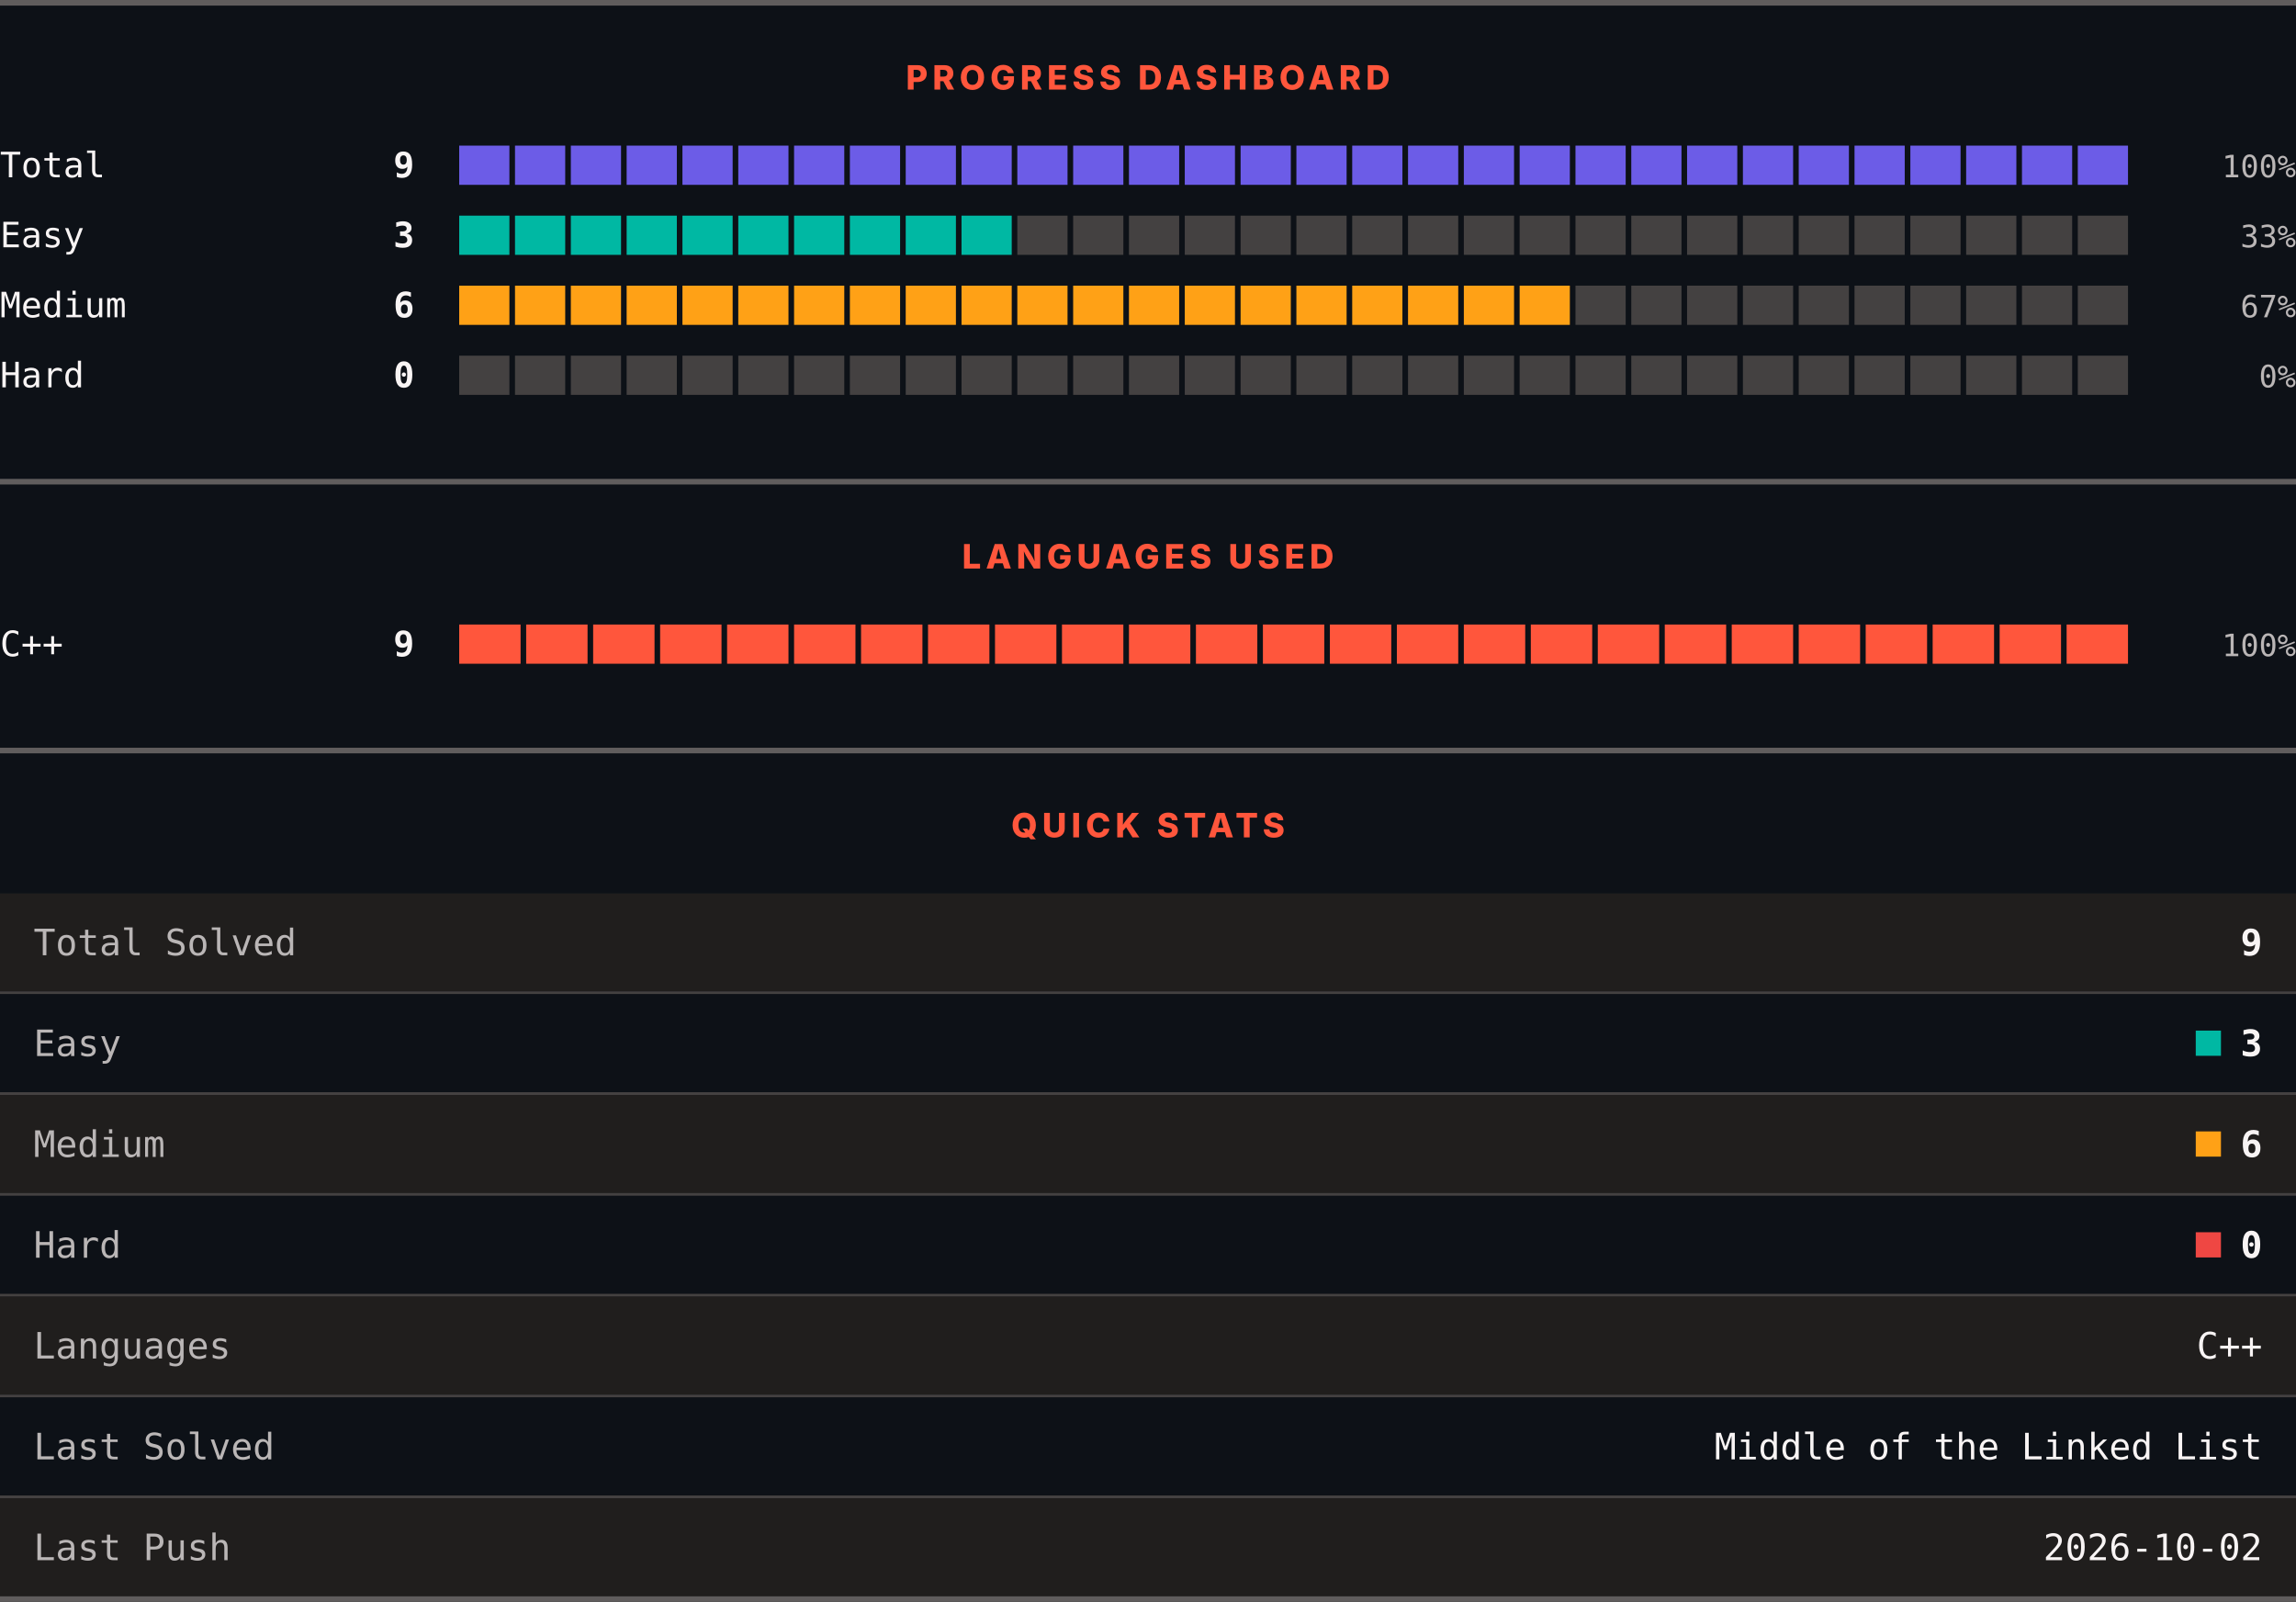
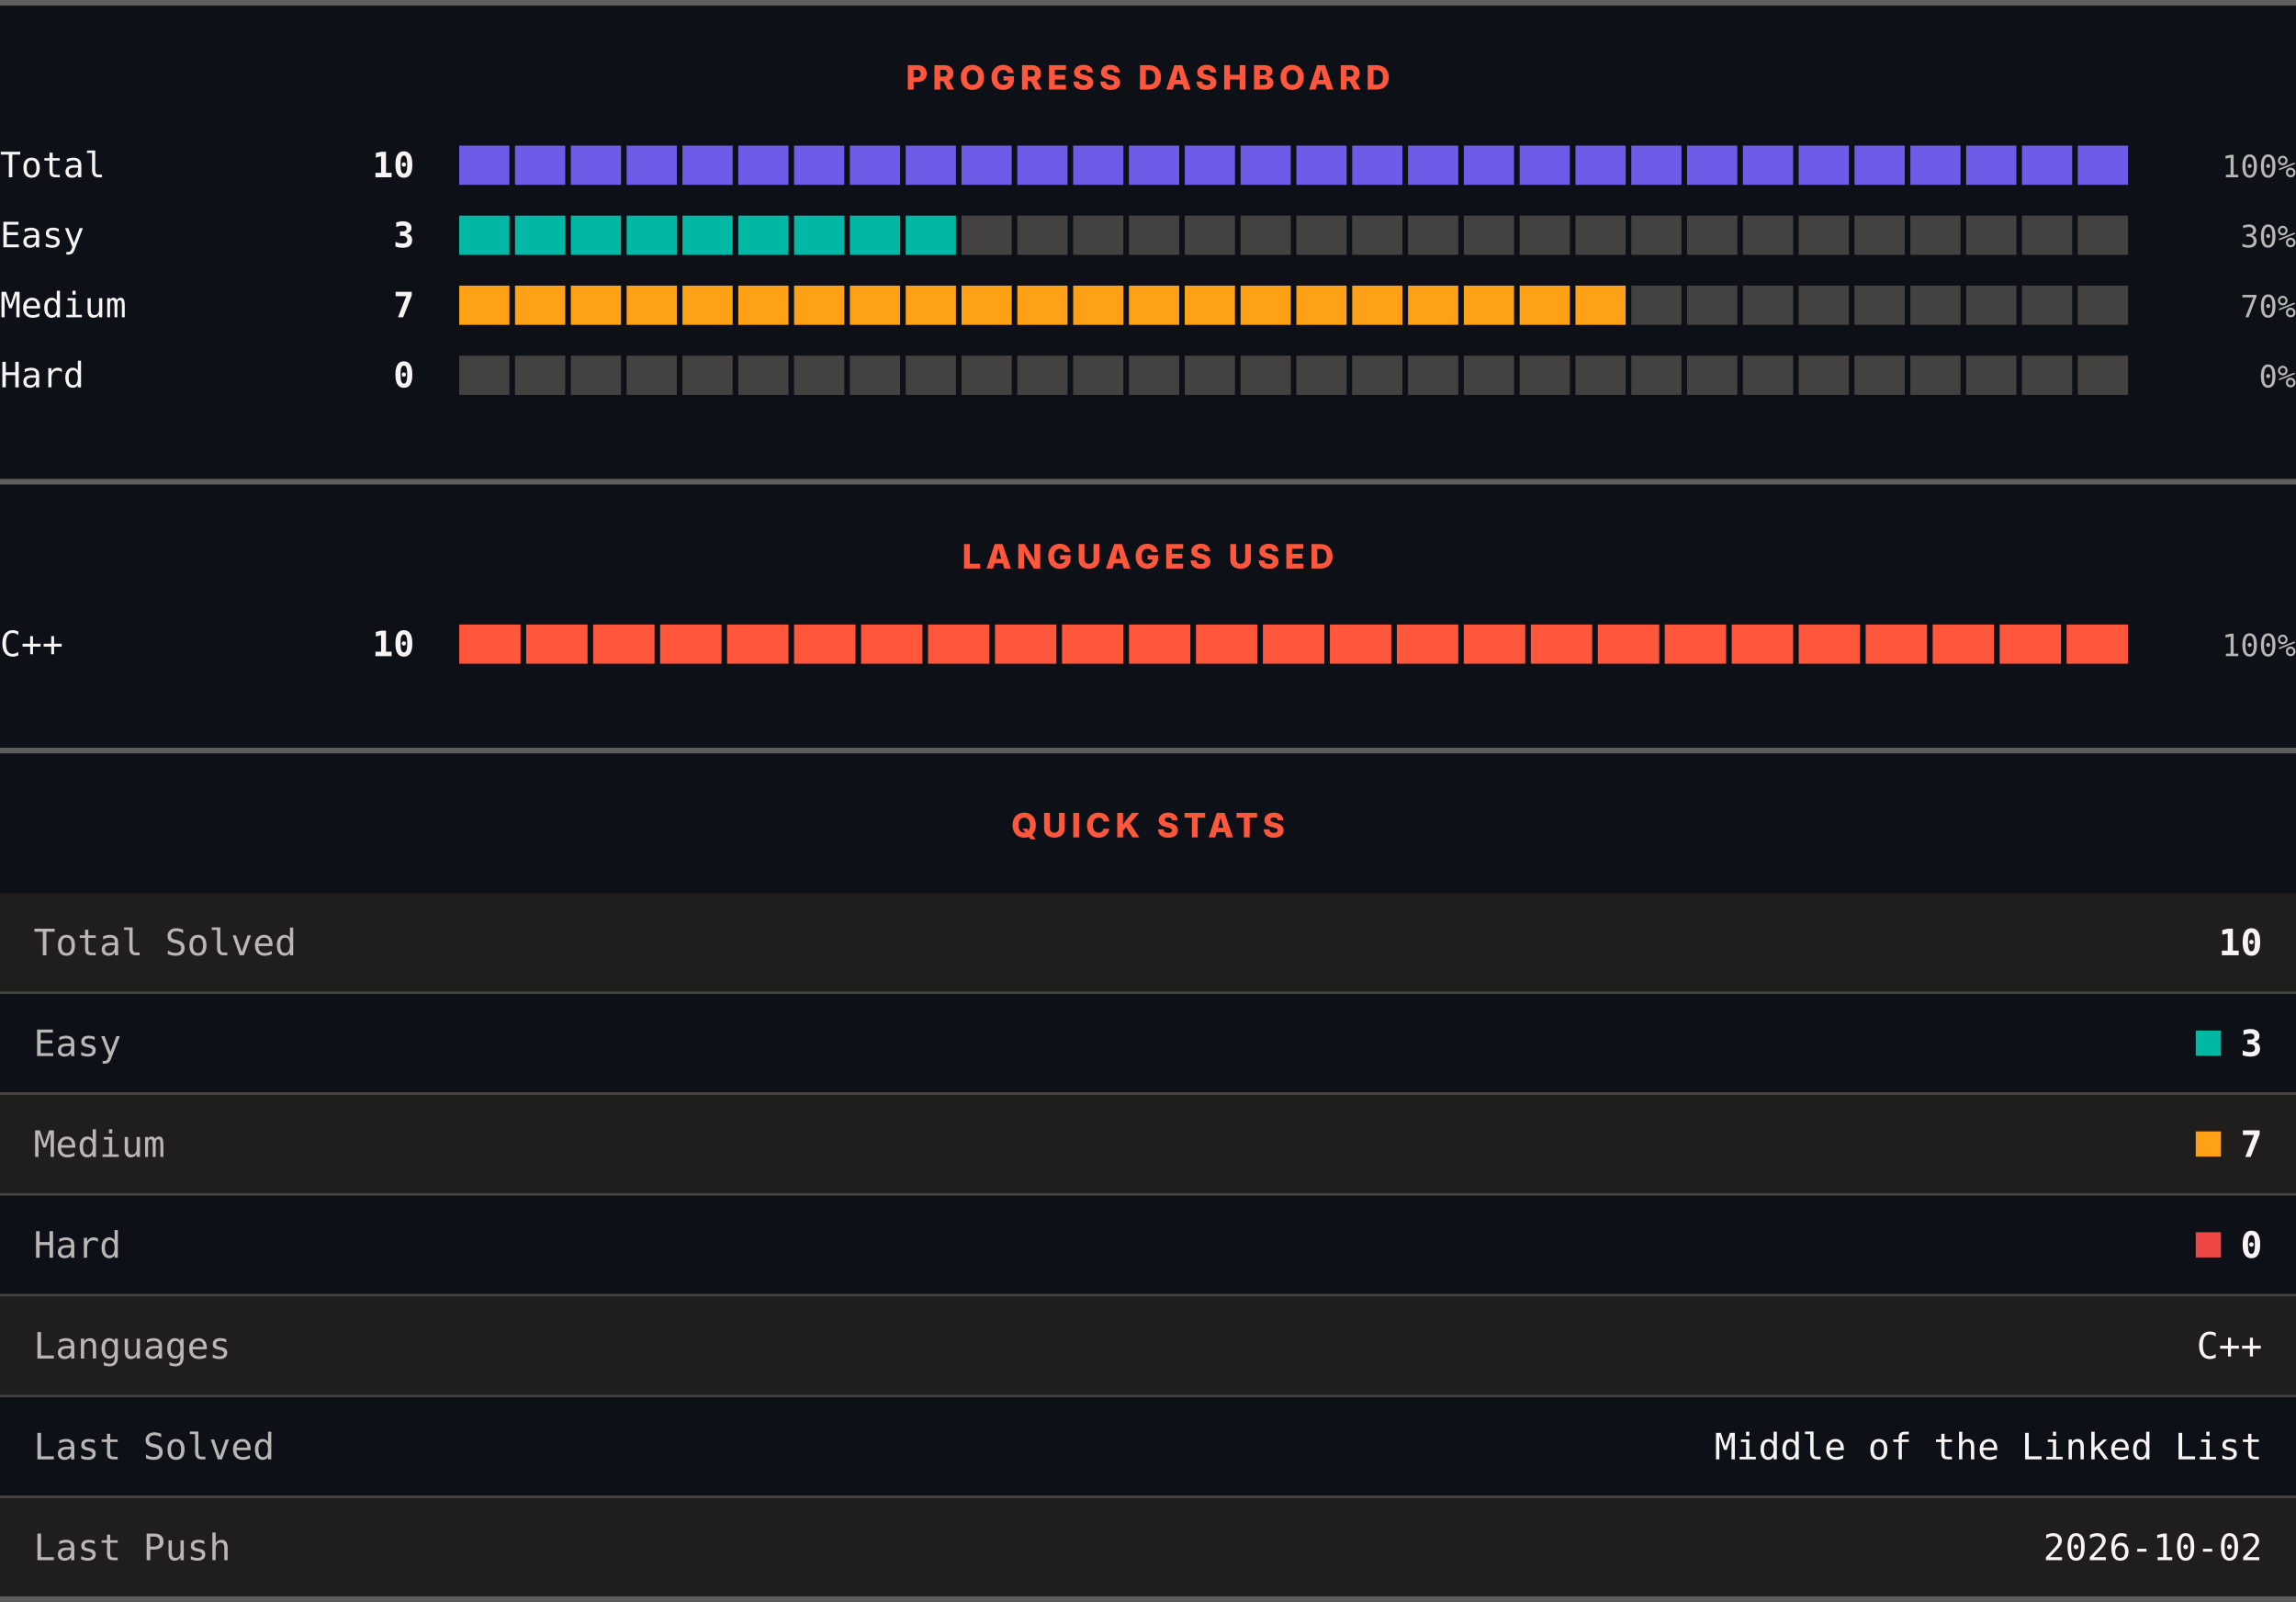
<svg xmlns="http://www.w3.org/2000/svg" width="820" height="572" viewBox="0 0 820 572" role="img" aria-label="LeetCode progress, languages and quick stats">
  <rect width="820" height="572" fill="#0d1117" />
  <rect x="0" y="0" width="820" height="2" fill="#605d5d" />
  <text x="410" y="32" text-anchor="middle" font-family="Archivo, system-ui, -apple-system, Segoe UI, sans-serif" font-size="12" font-weight="800" letter-spacing="1.68" fill="#ff563c">PROGRESS DASHBOARD</text>
  <text x="0" y="63.3" font-family="ui-monospace, SFMono-Regular, Menlo, Consolas, monospace" font-size="12.5" fill="#f8f4f4">Total</text>
-   <text x="148" y="63.3" text-anchor="end" font-family="ui-monospace, SFMono-Regular, Menlo, Consolas, monospace" font-size="12.5" font-weight="700" fill="#f8f4f4">9</text>
+   <text x="148" y="63.3" text-anchor="end" font-family="ui-monospace, SFMono-Regular, Menlo, Consolas, monospace" font-size="12.5" font-weight="700" fill="#f8f4f4">10</text>
  <rect x="164.00" y="52" width="17.93" height="14" fill="#6c5ce7" />
  <rect x="183.93" y="52" width="17.93" height="14" fill="#6c5ce7" />
  <rect x="203.87" y="52" width="17.93" height="14" fill="#6c5ce7" />
  <rect x="223.80" y="52" width="17.93" height="14" fill="#6c5ce7" />
  <rect x="243.73" y="52" width="17.93" height="14" fill="#6c5ce7" />
  <rect x="263.67" y="52" width="17.93" height="14" fill="#6c5ce7" />
  <rect x="283.60" y="52" width="17.93" height="14" fill="#6c5ce7" />
  <rect x="303.53" y="52" width="17.93" height="14" fill="#6c5ce7" />
  <rect x="323.47" y="52" width="17.93" height="14" fill="#6c5ce7" />
  <rect x="343.40" y="52" width="17.93" height="14" fill="#6c5ce7" />
  <rect x="363.33" y="52" width="17.93" height="14" fill="#6c5ce7" />
  <rect x="383.27" y="52" width="17.93" height="14" fill="#6c5ce7" />
  <rect x="403.20" y="52" width="17.93" height="14" fill="#6c5ce7" />
  <rect x="423.13" y="52" width="17.93" height="14" fill="#6c5ce7" />
  <rect x="443.07" y="52" width="17.93" height="14" fill="#6c5ce7" />
  <rect x="463.00" y="52" width="17.93" height="14" fill="#6c5ce7" />
  <rect x="482.93" y="52" width="17.93" height="14" fill="#6c5ce7" />
  <rect x="502.87" y="52" width="17.93" height="14" fill="#6c5ce7" />
  <rect x="522.80" y="52" width="17.93" height="14" fill="#6c5ce7" />
  <rect x="542.73" y="52" width="17.93" height="14" fill="#6c5ce7" />
  <rect x="562.67" y="52" width="17.93" height="14" fill="#6c5ce7" />
  <rect x="582.60" y="52" width="17.93" height="14" fill="#6c5ce7" />
  <rect x="602.53" y="52" width="17.93" height="14" fill="#6c5ce7" />
  <rect x="622.47" y="52" width="17.93" height="14" fill="#6c5ce7" />
  <rect x="642.40" y="52" width="17.93" height="14" fill="#6c5ce7" />
  <rect x="662.33" y="52" width="17.93" height="14" fill="#6c5ce7" />
  <rect x="682.27" y="52" width="17.93" height="14" fill="#6c5ce7" />
  <rect x="702.20" y="52" width="17.93" height="14" fill="#6c5ce7" />
  <rect x="722.13" y="52" width="17.93" height="14" fill="#6c5ce7" />
  <rect x="742.07" y="52" width="17.93" height="14" fill="#6c5ce7" />
  <text x="820" y="63.3" text-anchor="end" font-family="ui-monospace, SFMono-Regular, Menlo, Consolas, monospace" font-size="11" fill="#bab6b6">100%</text>
  <text x="0" y="88.3" font-family="ui-monospace, SFMono-Regular, Menlo, Consolas, monospace" font-size="12.5" fill="#f8f4f4">Easy</text>
  <text x="148" y="88.3" text-anchor="end" font-family="ui-monospace, SFMono-Regular, Menlo, Consolas, monospace" font-size="12.5" font-weight="700" fill="#f8f4f4">3</text>
  <rect x="164.00" y="77" width="17.93" height="14" fill="#00b8a3" />
  <rect x="183.93" y="77" width="17.93" height="14" fill="#00b8a3" />
  <rect x="203.87" y="77" width="17.93" height="14" fill="#00b8a3" />
  <rect x="223.80" y="77" width="17.93" height="14" fill="#00b8a3" />
  <rect x="243.73" y="77" width="17.93" height="14" fill="#00b8a3" />
  <rect x="263.67" y="77" width="17.93" height="14" fill="#00b8a3" />
  <rect x="283.60" y="77" width="17.93" height="14" fill="#00b8a3" />
  <rect x="303.53" y="77" width="17.93" height="14" fill="#00b8a3" />
  <rect x="323.47" y="77" width="17.93" height="14" fill="#00b8a3" />
-   <rect x="343.40" y="77" width="17.93" height="14" fill="#00b8a3" />
+   <rect x="343.40" y="77" width="17.93" height="14" fill="#444141" />
  <rect x="363.33" y="77" width="17.93" height="14" fill="#444141" />
  <rect x="383.27" y="77" width="17.93" height="14" fill="#444141" />
  <rect x="403.20" y="77" width="17.93" height="14" fill="#444141" />
  <rect x="423.13" y="77" width="17.93" height="14" fill="#444141" />
  <rect x="443.07" y="77" width="17.93" height="14" fill="#444141" />
  <rect x="463.00" y="77" width="17.93" height="14" fill="#444141" />
  <rect x="482.93" y="77" width="17.93" height="14" fill="#444141" />
  <rect x="502.87" y="77" width="17.93" height="14" fill="#444141" />
  <rect x="522.80" y="77" width="17.93" height="14" fill="#444141" />
  <rect x="542.73" y="77" width="17.93" height="14" fill="#444141" />
  <rect x="562.67" y="77" width="17.93" height="14" fill="#444141" />
  <rect x="582.60" y="77" width="17.93" height="14" fill="#444141" />
  <rect x="602.53" y="77" width="17.93" height="14" fill="#444141" />
  <rect x="622.47" y="77" width="17.93" height="14" fill="#444141" />
  <rect x="642.40" y="77" width="17.93" height="14" fill="#444141" />
  <rect x="662.33" y="77" width="17.93" height="14" fill="#444141" />
  <rect x="682.27" y="77" width="17.93" height="14" fill="#444141" />
  <rect x="702.20" y="77" width="17.93" height="14" fill="#444141" />
  <rect x="722.13" y="77" width="17.93" height="14" fill="#444141" />
  <rect x="742.07" y="77" width="17.93" height="14" fill="#444141" />
-   <text x="820" y="88.3" text-anchor="end" font-family="ui-monospace, SFMono-Regular, Menlo, Consolas, monospace" font-size="11" fill="#bab6b6">33%</text>
+   <text x="820" y="88.3" text-anchor="end" font-family="ui-monospace, SFMono-Regular, Menlo, Consolas, monospace" font-size="11" fill="#bab6b6">30%</text>
  <text x="0" y="113.3" font-family="ui-monospace, SFMono-Regular, Menlo, Consolas, monospace" font-size="12.5" fill="#f8f4f4">Medium</text>
-   <text x="148" y="113.3" text-anchor="end" font-family="ui-monospace, SFMono-Regular, Menlo, Consolas, monospace" font-size="12.5" font-weight="700" fill="#f8f4f4">6</text>
+   <text x="148" y="113.3" text-anchor="end" font-family="ui-monospace, SFMono-Regular, Menlo, Consolas, monospace" font-size="12.5" font-weight="700" fill="#f8f4f4">7</text>
  <rect x="164.00" y="102" width="17.93" height="14" fill="#ffa116" />
  <rect x="183.93" y="102" width="17.93" height="14" fill="#ffa116" />
  <rect x="203.87" y="102" width="17.93" height="14" fill="#ffa116" />
  <rect x="223.80" y="102" width="17.93" height="14" fill="#ffa116" />
  <rect x="243.73" y="102" width="17.93" height="14" fill="#ffa116" />
  <rect x="263.67" y="102" width="17.93" height="14" fill="#ffa116" />
  <rect x="283.60" y="102" width="17.93" height="14" fill="#ffa116" />
  <rect x="303.53" y="102" width="17.93" height="14" fill="#ffa116" />
  <rect x="323.47" y="102" width="17.93" height="14" fill="#ffa116" />
  <rect x="343.40" y="102" width="17.93" height="14" fill="#ffa116" />
  <rect x="363.33" y="102" width="17.93" height="14" fill="#ffa116" />
  <rect x="383.27" y="102" width="17.93" height="14" fill="#ffa116" />
  <rect x="403.20" y="102" width="17.93" height="14" fill="#ffa116" />
  <rect x="423.13" y="102" width="17.93" height="14" fill="#ffa116" />
  <rect x="443.07" y="102" width="17.93" height="14" fill="#ffa116" />
  <rect x="463.00" y="102" width="17.93" height="14" fill="#ffa116" />
  <rect x="482.93" y="102" width="17.93" height="14" fill="#ffa116" />
  <rect x="502.87" y="102" width="17.93" height="14" fill="#ffa116" />
  <rect x="522.80" y="102" width="17.93" height="14" fill="#ffa116" />
  <rect x="542.73" y="102" width="17.93" height="14" fill="#ffa116" />
-   <rect x="562.67" y="102" width="17.93" height="14" fill="#444141" />
+   <rect x="562.67" y="102" width="17.93" height="14" fill="#ffa116" />
  <rect x="582.60" y="102" width="17.93" height="14" fill="#444141" />
  <rect x="602.53" y="102" width="17.93" height="14" fill="#444141" />
  <rect x="622.47" y="102" width="17.93" height="14" fill="#444141" />
  <rect x="642.40" y="102" width="17.93" height="14" fill="#444141" />
  <rect x="662.33" y="102" width="17.93" height="14" fill="#444141" />
  <rect x="682.27" y="102" width="17.93" height="14" fill="#444141" />
  <rect x="702.20" y="102" width="17.93" height="14" fill="#444141" />
  <rect x="722.13" y="102" width="17.93" height="14" fill="#444141" />
  <rect x="742.07" y="102" width="17.93" height="14" fill="#444141" />
-   <text x="820" y="113.3" text-anchor="end" font-family="ui-monospace, SFMono-Regular, Menlo, Consolas, monospace" font-size="11" fill="#bab6b6">67%</text>
+   <text x="820" y="113.3" text-anchor="end" font-family="ui-monospace, SFMono-Regular, Menlo, Consolas, monospace" font-size="11" fill="#bab6b6">70%</text>
  <text x="0" y="138.3" font-family="ui-monospace, SFMono-Regular, Menlo, Consolas, monospace" font-size="12.5" fill="#f8f4f4">Hard</text>
  <text x="148" y="138.3" text-anchor="end" font-family="ui-monospace, SFMono-Regular, Menlo, Consolas, monospace" font-size="12.5" font-weight="700" fill="#f8f4f4">0</text>
  <rect x="164.00" y="127" width="17.93" height="14" fill="#444141" />
  <rect x="183.93" y="127" width="17.93" height="14" fill="#444141" />
  <rect x="203.87" y="127" width="17.93" height="14" fill="#444141" />
  <rect x="223.80" y="127" width="17.93" height="14" fill="#444141" />
  <rect x="243.73" y="127" width="17.93" height="14" fill="#444141" />
  <rect x="263.67" y="127" width="17.93" height="14" fill="#444141" />
  <rect x="283.60" y="127" width="17.93" height="14" fill="#444141" />
  <rect x="303.53" y="127" width="17.93" height="14" fill="#444141" />
  <rect x="323.47" y="127" width="17.93" height="14" fill="#444141" />
  <rect x="343.40" y="127" width="17.93" height="14" fill="#444141" />
  <rect x="363.33" y="127" width="17.93" height="14" fill="#444141" />
  <rect x="383.27" y="127" width="17.93" height="14" fill="#444141" />
  <rect x="403.20" y="127" width="17.93" height="14" fill="#444141" />
  <rect x="423.13" y="127" width="17.93" height="14" fill="#444141" />
  <rect x="443.07" y="127" width="17.93" height="14" fill="#444141" />
  <rect x="463.00" y="127" width="17.93" height="14" fill="#444141" />
  <rect x="482.93" y="127" width="17.93" height="14" fill="#444141" />
  <rect x="502.87" y="127" width="17.93" height="14" fill="#444141" />
  <rect x="522.80" y="127" width="17.93" height="14" fill="#444141" />
  <rect x="542.73" y="127" width="17.93" height="14" fill="#444141" />
  <rect x="562.67" y="127" width="17.93" height="14" fill="#444141" />
  <rect x="582.60" y="127" width="17.93" height="14" fill="#444141" />
  <rect x="602.53" y="127" width="17.93" height="14" fill="#444141" />
  <rect x="622.47" y="127" width="17.93" height="14" fill="#444141" />
  <rect x="642.40" y="127" width="17.93" height="14" fill="#444141" />
  <rect x="662.33" y="127" width="17.93" height="14" fill="#444141" />
  <rect x="682.27" y="127" width="17.93" height="14" fill="#444141" />
  <rect x="702.20" y="127" width="17.93" height="14" fill="#444141" />
  <rect x="722.13" y="127" width="17.93" height="14" fill="#444141" />
  <rect x="742.07" y="127" width="17.93" height="14" fill="#444141" />
  <text x="820" y="138.3" text-anchor="end" font-family="ui-monospace, SFMono-Regular, Menlo, Consolas, monospace" font-size="11" fill="#bab6b6">0%</text>
  <rect x="0" y="171" width="820" height="2" fill="#605d5d" />
  <text x="410" y="203" text-anchor="middle" font-family="Archivo, system-ui, -apple-system, Segoe UI, sans-serif" font-size="12" font-weight="800" letter-spacing="1.68" fill="#ff563c">LANGUAGES USED</text>
  <text x="0" y="234.3" font-family="ui-monospace, SFMono-Regular, Menlo, Consolas, monospace" font-size="12.5" fill="#f8f4f4">C++</text>
-   <text x="148" y="234.3" text-anchor="end" font-family="ui-monospace, SFMono-Regular, Menlo, Consolas, monospace" font-size="12.5" font-weight="700" fill="#f8f4f4">9</text>
+   <text x="148" y="234.3" text-anchor="end" font-family="ui-monospace, SFMono-Regular, Menlo, Consolas, monospace" font-size="12.5" font-weight="700" fill="#f8f4f4">10</text>
  <rect x="164.00" y="223" width="21.92" height="14" fill="#ff563c" />
  <rect x="187.92" y="223" width="21.92" height="14" fill="#ff563c" />
  <rect x="211.84" y="223" width="21.92" height="14" fill="#ff563c" />
  <rect x="235.76" y="223" width="21.92" height="14" fill="#ff563c" />
  <rect x="259.68" y="223" width="21.92" height="14" fill="#ff563c" />
  <rect x="283.60" y="223" width="21.92" height="14" fill="#ff563c" />
  <rect x="307.52" y="223" width="21.92" height="14" fill="#ff563c" />
  <rect x="331.44" y="223" width="21.92" height="14" fill="#ff563c" />
  <rect x="355.36" y="223" width="21.92" height="14" fill="#ff563c" />
  <rect x="379.28" y="223" width="21.92" height="14" fill="#ff563c" />
  <rect x="403.20" y="223" width="21.92" height="14" fill="#ff563c" />
  <rect x="427.12" y="223" width="21.92" height="14" fill="#ff563c" />
  <rect x="451.04" y="223" width="21.92" height="14" fill="#ff563c" />
  <rect x="474.96" y="223" width="21.92" height="14" fill="#ff563c" />
  <rect x="498.88" y="223" width="21.92" height="14" fill="#ff563c" />
  <rect x="522.80" y="223" width="21.92" height="14" fill="#ff563c" />
  <rect x="546.72" y="223" width="21.92" height="14" fill="#ff563c" />
  <rect x="570.64" y="223" width="21.92" height="14" fill="#ff563c" />
  <rect x="594.56" y="223" width="21.92" height="14" fill="#ff563c" />
  <rect x="618.48" y="223" width="21.92" height="14" fill="#ff563c" />
  <rect x="642.40" y="223" width="21.92" height="14" fill="#ff563c" />
  <rect x="666.32" y="223" width="21.92" height="14" fill="#ff563c" />
  <rect x="690.24" y="223" width="21.92" height="14" fill="#ff563c" />
  <rect x="714.16" y="223" width="21.92" height="14" fill="#ff563c" />
  <rect x="738.08" y="223" width="21.92" height="14" fill="#ff563c" />
  <text x="820" y="234.3" text-anchor="end" font-family="ui-monospace, SFMono-Regular, Menlo, Consolas, monospace" font-size="11" fill="#bab6b6">100%</text>
  <rect x="0" y="267" width="820" height="2" fill="#605d5d" />
  <text x="410" y="299" text-anchor="middle" font-family="Archivo, system-ui, -apple-system, Segoe UI, sans-serif" font-size="12" font-weight="800" letter-spacing="1.68" fill="#ff563c">QUICK STATS</text>
  <rect x="0" y="319" width="820" height="35" fill="#201e1d" />
  <text x="12" y="341.1" font-family="ui-monospace, SFMono-Regular, Menlo, Consolas, monospace" font-size="13" fill="#bab6b6">Total Solved</text>
-   <text x="808" y="341.1" text-anchor="end" font-family="ui-monospace, SFMono-Regular, Menlo, Consolas, monospace" font-size="13" font-weight="700" fill="#f8f4f4">9</text>
+   <text x="808" y="341.1" text-anchor="end" font-family="ui-monospace, SFMono-Regular, Menlo, Consolas, monospace" font-size="13" font-weight="700" fill="#f8f4f4">10</text>
  <rect x="0" y="354" width="820" height="1" fill="#444141" />
  <rect x="0" y="355" width="820" height="35" fill="#0d1117" />
  <text x="12" y="377.1" font-family="ui-monospace, SFMono-Regular, Menlo, Consolas, monospace" font-size="13" fill="#bab6b6">Easy</text>
  <rect x="784.2" y="368" width="9" height="9" fill="#00b8a3" />
  <text x="808" y="377.1" text-anchor="end" font-family="ui-monospace, SFMono-Regular, Menlo, Consolas, monospace" font-size="13" font-weight="700" fill="#f8f4f4">3</text>
  <rect x="0" y="390" width="820" height="1" fill="#444141" />
  <rect x="0" y="391" width="820" height="35" fill="#201e1d" />
  <text x="12" y="413.1" font-family="ui-monospace, SFMono-Regular, Menlo, Consolas, monospace" font-size="13" fill="#bab6b6">Medium</text>
  <rect x="784.2" y="404" width="9" height="9" fill="#ffa116" />
-   <text x="808" y="413.1" text-anchor="end" font-family="ui-monospace, SFMono-Regular, Menlo, Consolas, monospace" font-size="13" font-weight="700" fill="#f8f4f4">6</text>
+   <text x="808" y="413.1" text-anchor="end" font-family="ui-monospace, SFMono-Regular, Menlo, Consolas, monospace" font-size="13" font-weight="700" fill="#f8f4f4">7</text>
  <rect x="0" y="426" width="820" height="1" fill="#444141" />
  <rect x="0" y="427" width="820" height="35" fill="#0d1117" />
  <text x="12" y="449.1" font-family="ui-monospace, SFMono-Regular, Menlo, Consolas, monospace" font-size="13" fill="#bab6b6">Hard</text>
  <rect x="784.2" y="440" width="9" height="9" fill="#ef4743" />
  <text x="808" y="449.1" text-anchor="end" font-family="ui-monospace, SFMono-Regular, Menlo, Consolas, monospace" font-size="13" font-weight="700" fill="#f8f4f4">0</text>
  <rect x="0" y="462" width="820" height="1" fill="#444141" />
  <rect x="0" y="463" width="820" height="35" fill="#201e1d" />
  <text x="12" y="485.1" font-family="ui-monospace, SFMono-Regular, Menlo, Consolas, monospace" font-size="13" fill="#bab6b6">Languages</text>
  <text x="808" y="485.1" text-anchor="end" font-family="ui-monospace, SFMono-Regular, Menlo, Consolas, monospace" font-size="13" fill="#f8f4f4">C++</text>
  <rect x="0" y="498" width="820" height="1" fill="#444141" />
  <rect x="0" y="499" width="820" height="35" fill="#0d1117" />
  <text x="12" y="521.1" font-family="ui-monospace, SFMono-Regular, Menlo, Consolas, monospace" font-size="13" fill="#bab6b6">Last Solved</text>
  <text x="808" y="521.1" text-anchor="end" font-family="ui-monospace, SFMono-Regular, Menlo, Consolas, monospace" font-size="13" fill="#f8f4f4">Middle of the Linked List</text>
  <rect x="0" y="534" width="820" height="1" fill="#444141" />
  <rect x="0" y="535" width="820" height="35" fill="#201e1d" />
  <text x="12" y="557.1" font-family="ui-monospace, SFMono-Regular, Menlo, Consolas, monospace" font-size="13" fill="#bab6b6">Last Push</text>
  <text x="808" y="557.1" text-anchor="end" font-family="ui-monospace, SFMono-Regular, Menlo, Consolas, monospace" font-size="13" fill="#f8f4f4">2026-10-02</text>
  <rect x="0" y="570" width="820" height="2" fill="#605d5d" />
</svg>
